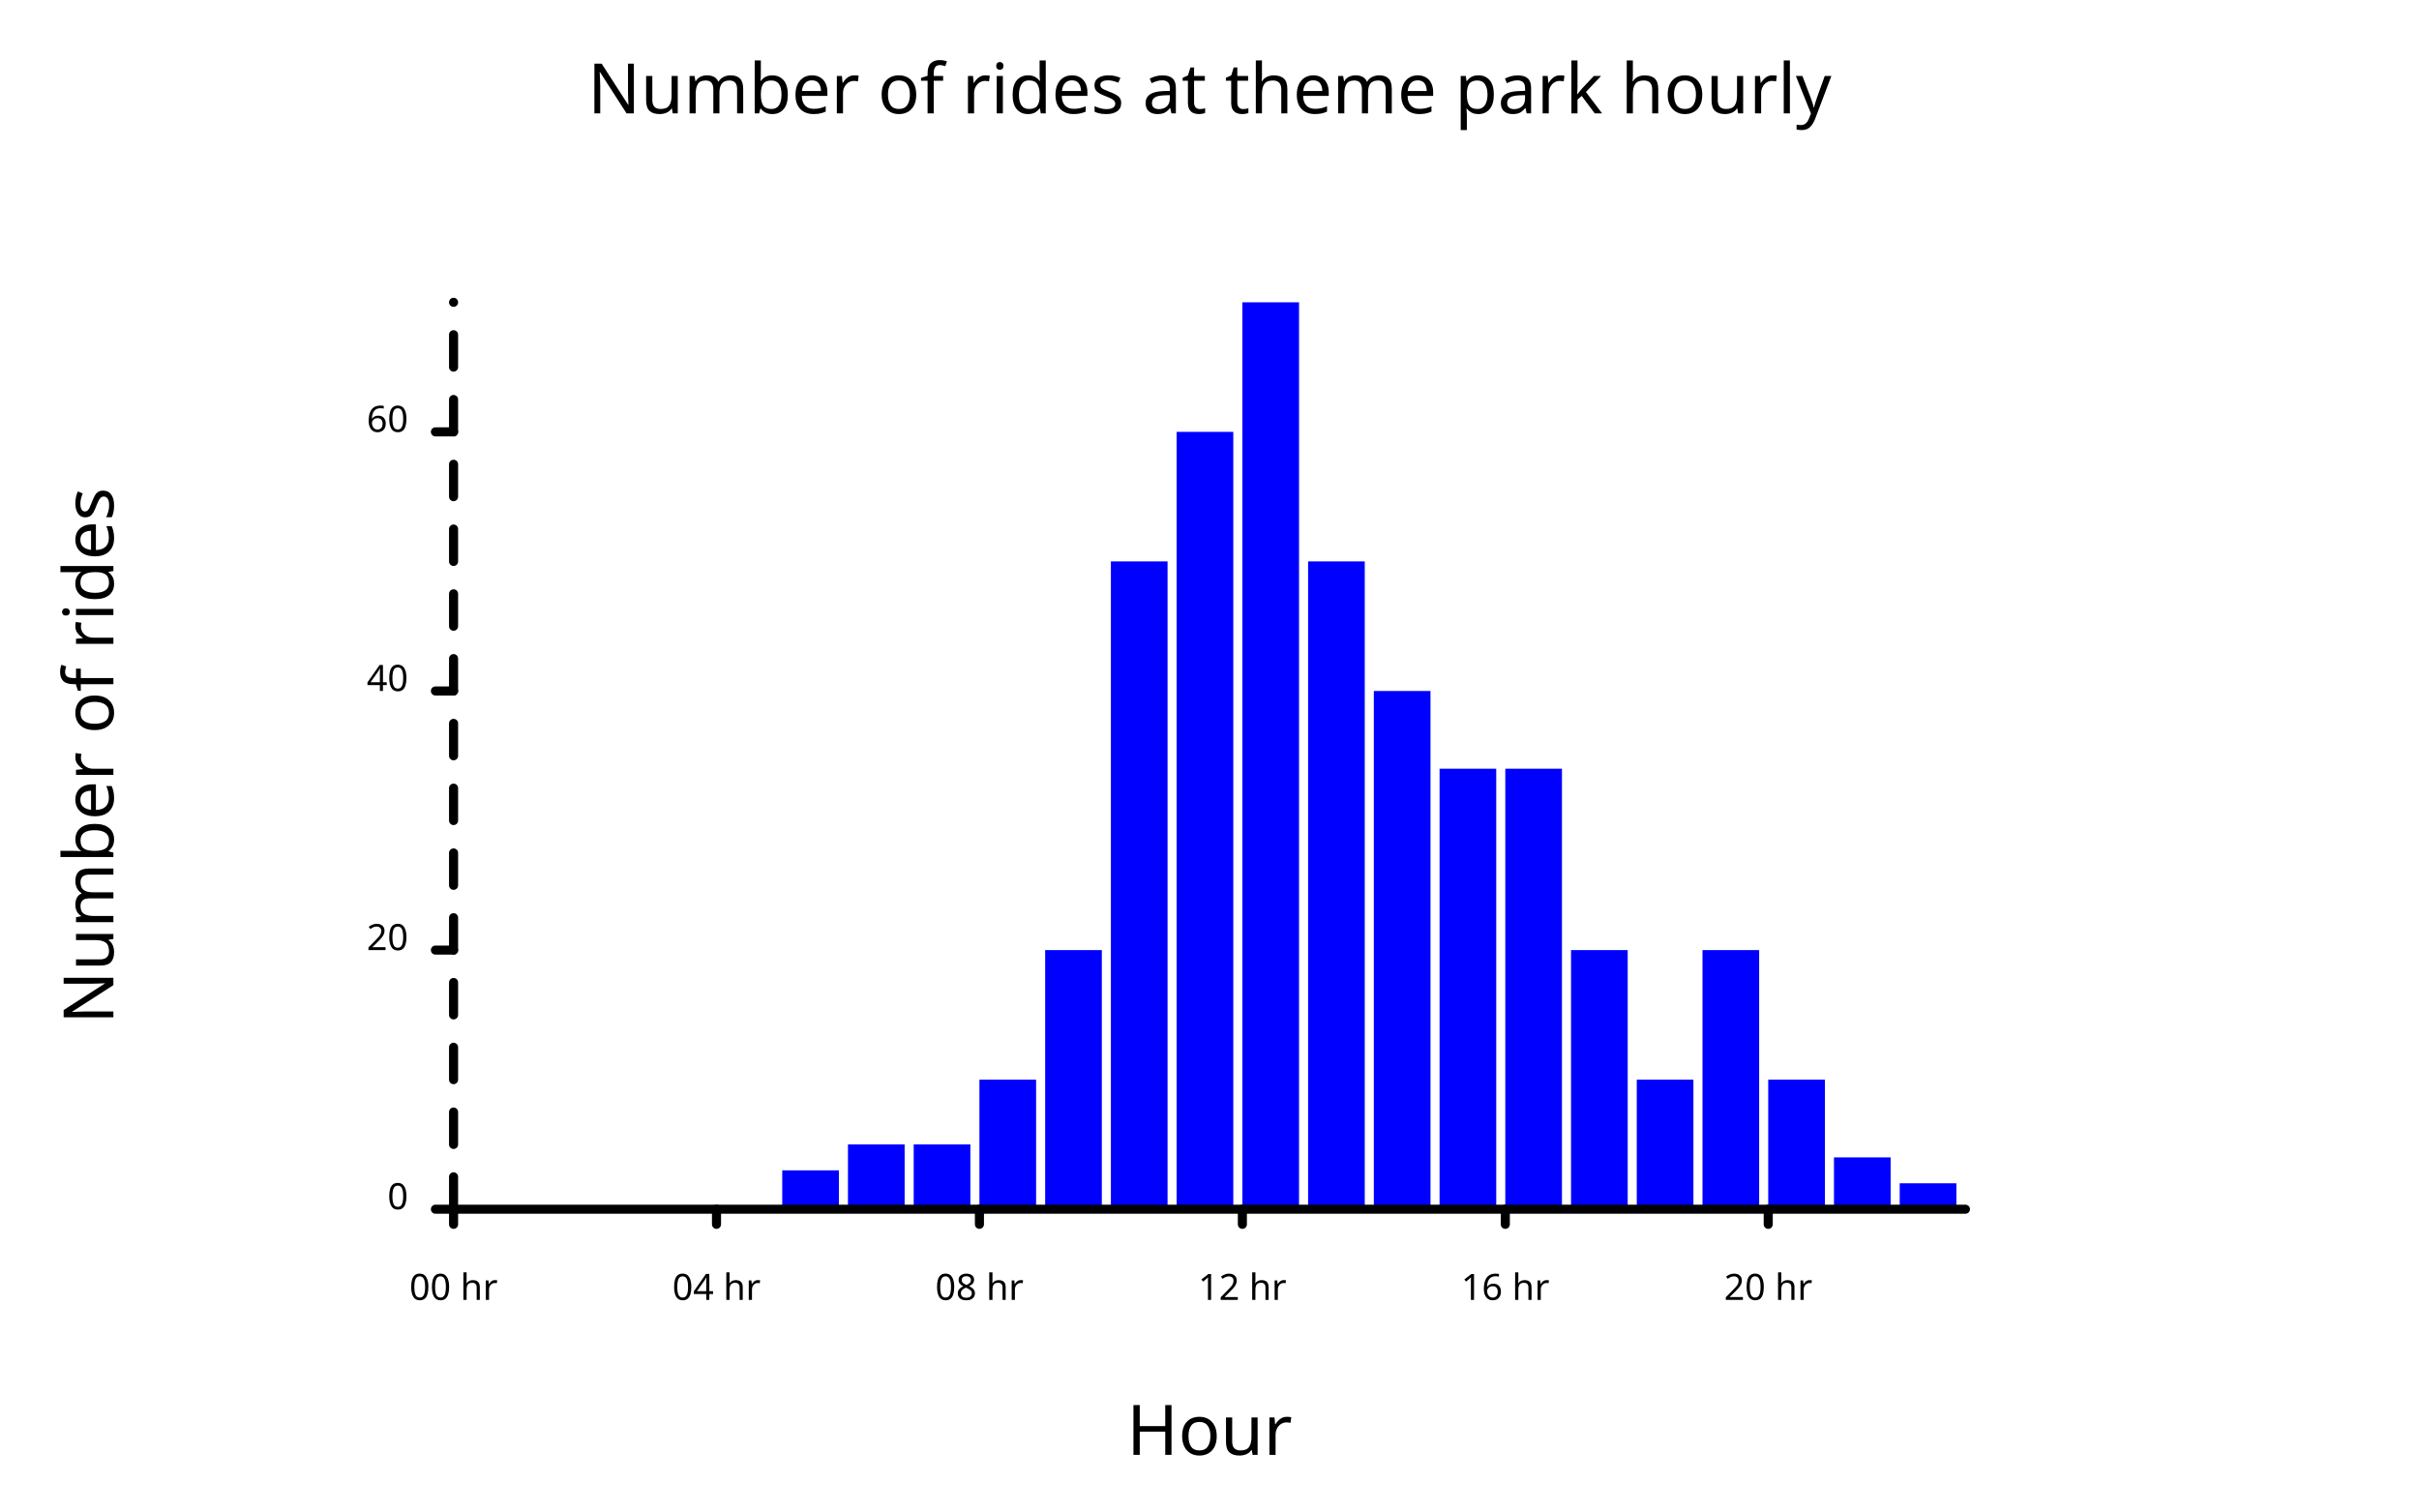
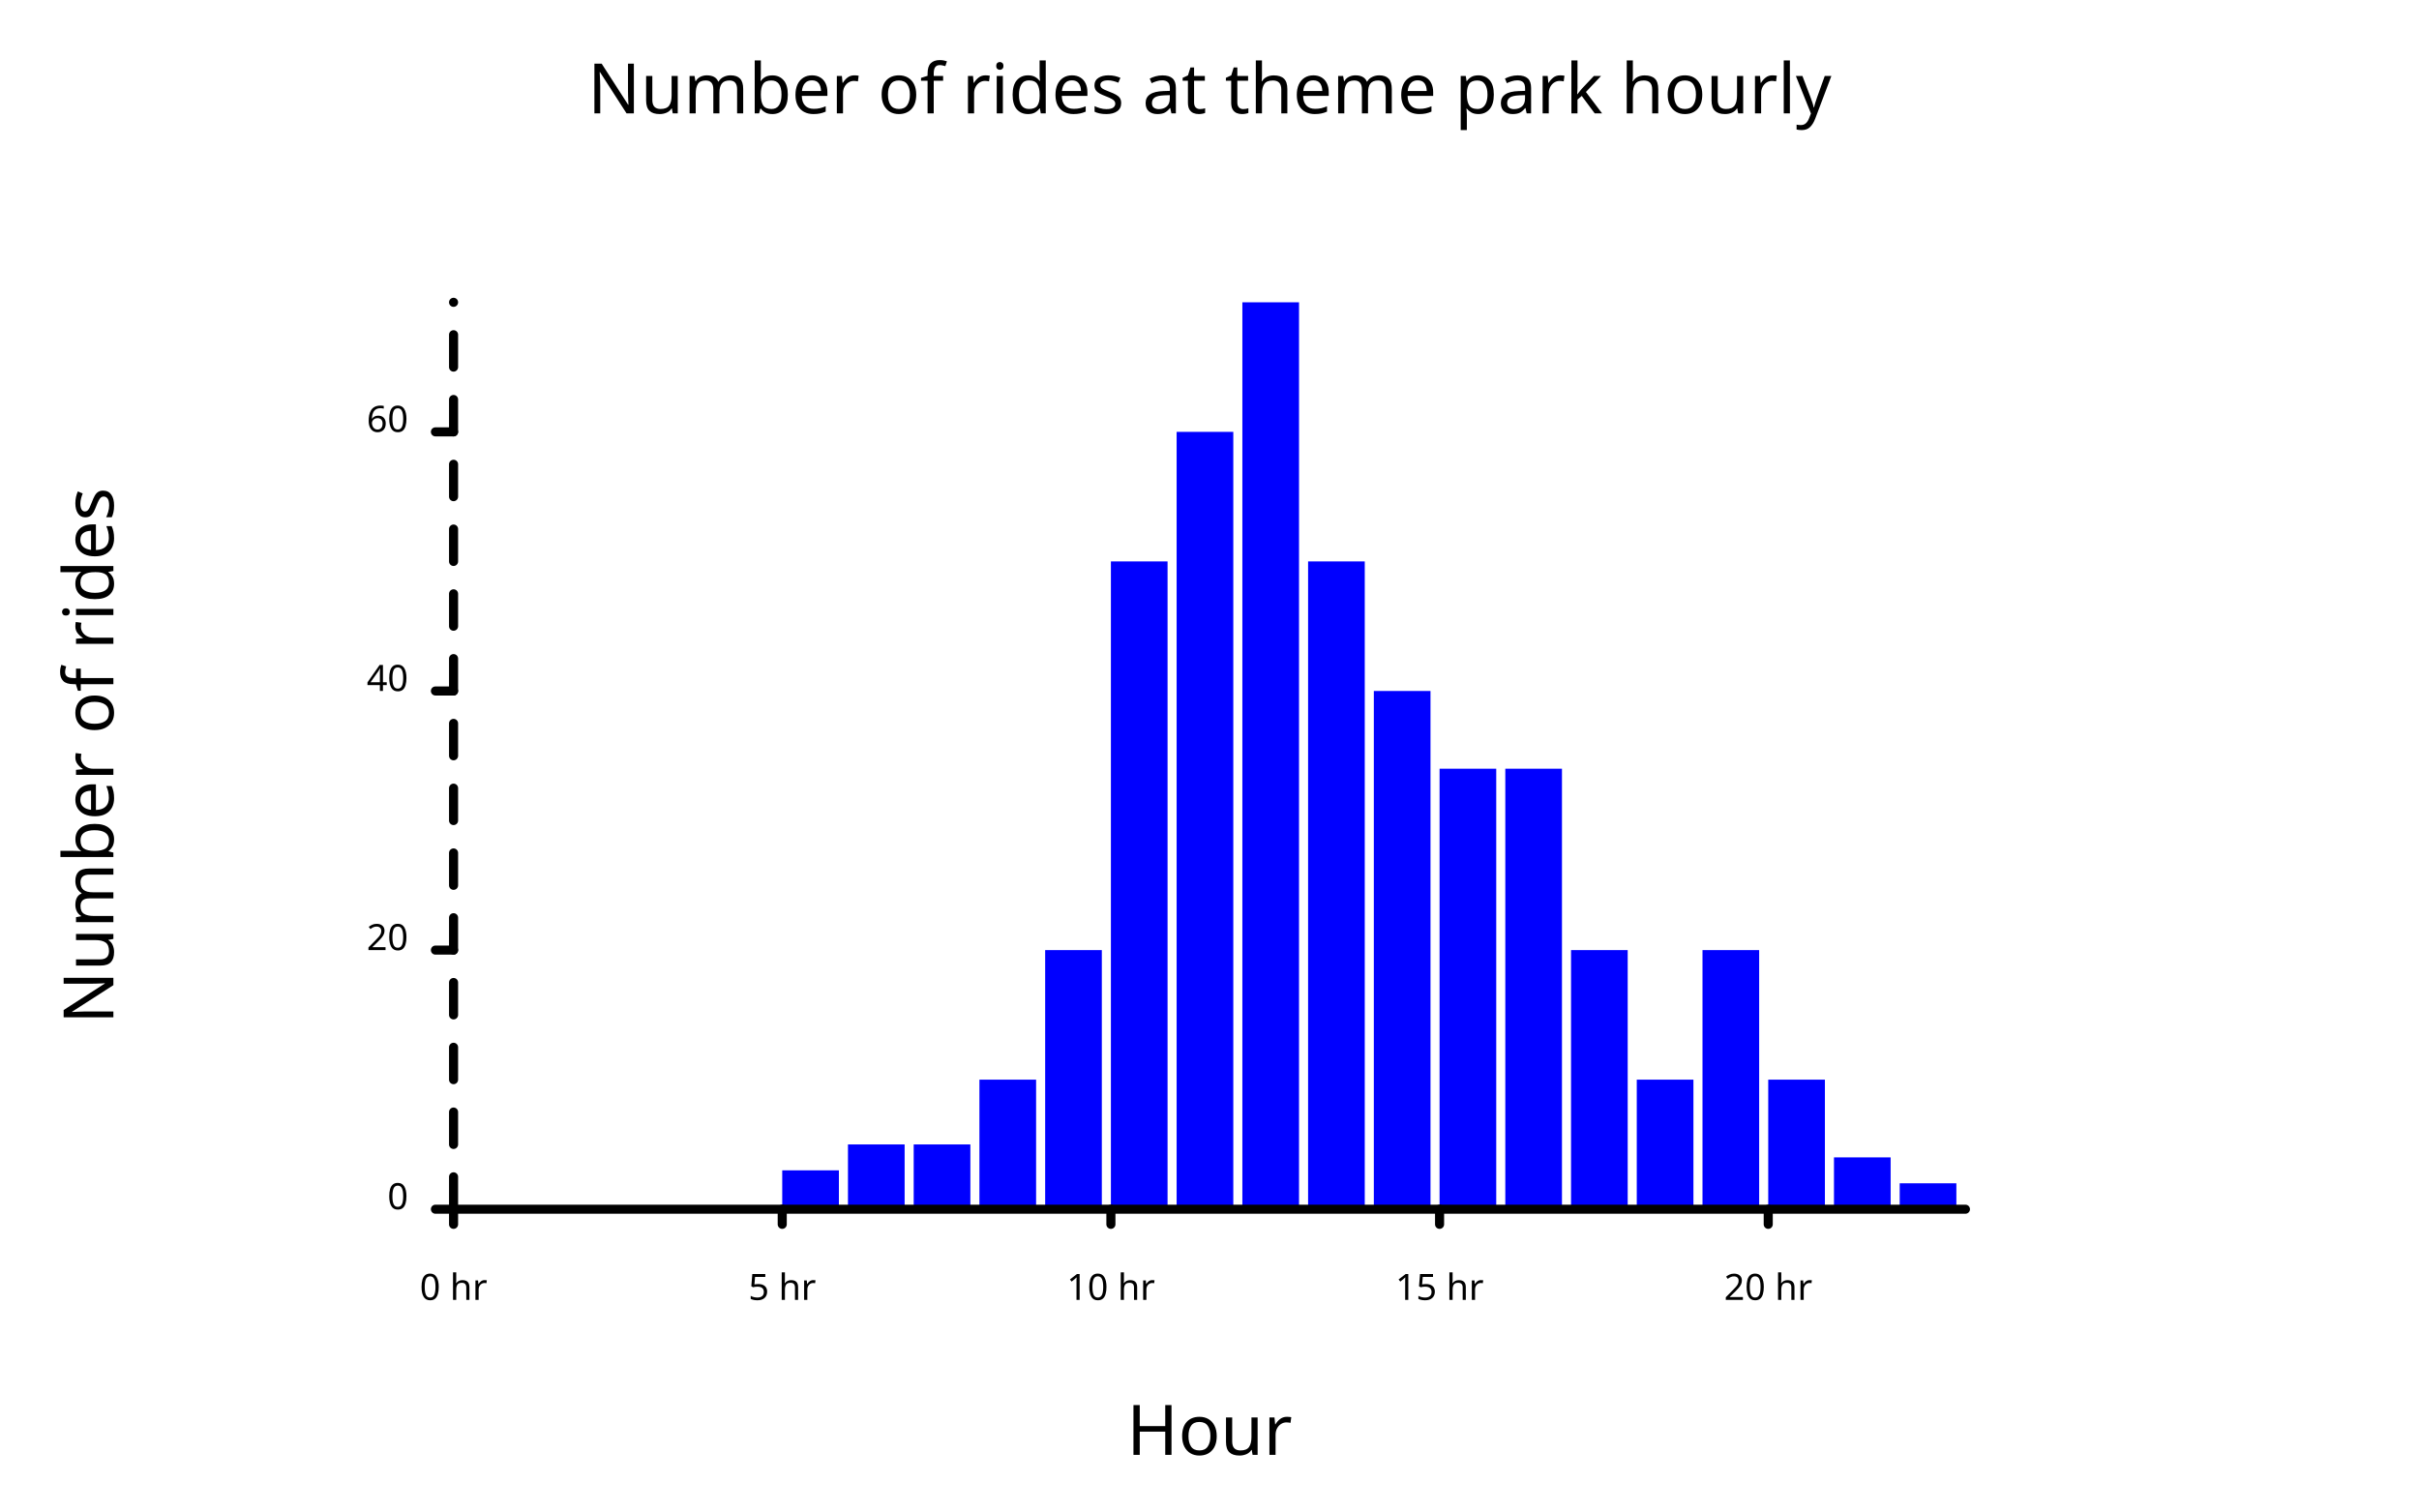
<svg xmlns="http://www.w3.org/2000/svg" class="poloto" width="800" height="500" viewBox="0 0 800 500">
  <style>.poloto { stroke-linecap:round; stroke-linejoin:round; font-family: 'Tahoma', sans-serif; background-color: AliceBlue;} .poloto_scatter{stroke-width:7} .poloto_line{stroke-width:2} .poloto_text{fill: black;} .poloto_axis_lines{stroke: black;stroke-width:3;fill:none;stroke-dasharray:none} .poloto0stroke{stroke:  blue;} .poloto1stroke{stroke:  red;} .poloto2stroke{stroke:  green;} .poloto3stroke{stroke:  gold;} .poloto4stroke{stroke:  aqua;} .poloto5stroke{stroke:  lime;} .poloto6stroke{stroke:  orange;} .poloto7stroke{stroke:  chocolate;} .poloto0fill{fill:blue;} .poloto1fill{fill:red;} .poloto2fill{fill:green;} .poloto3fill{fill:gold;} .poloto4fill{fill:aqua;} .poloto5fill{fill:lime;} .poloto6fill{fill:orange;} .poloto7fill{fill:chocolate;}</style>
  <text class="poloto_text poloto_legend_text" alignment-baseline="middle" text-anchor="start" font-size="large" x="675" y="100" />
  <g class="poloto_histo poloto0fill">
    <rect x="150" y="400" width="18.739" height="0" />
    <rect x="171.739" y="400" width="18.739" height="0" />
    <rect x="193.478" y="400" width="18.739" height="0" />
    <rect x="215.217" y="400" width="18.739" height="0" />
    <rect x="236.957" y="400" width="18.739" height="0" />
    <rect x="258.696" y="387.143" width="18.739" height="12.857" />
    <rect x="280.435" y="378.571" width="18.739" height="21.429" />
    <rect x="302.174" y="378.571" width="18.739" height="21.429" />
    <rect x="323.913" y="357.143" width="18.739" height="42.857" />
    <rect x="345.652" y="314.286" width="18.739" height="85.714" />
    <rect x="367.391" y="185.714" width="18.739" height="214.286" />
    <rect x="389.13" y="142.857" width="18.739" height="257.143" />
    <rect x="410.87" y="100" width="18.739" height="300" />
    <rect x="432.609" y="185.714" width="18.739" height="214.286" />
    <rect x="454.348" y="228.571" width="18.739" height="171.429" />
    <rect x="476.087" y="254.286" width="18.739" height="145.714" />
    <rect x="497.826" y="254.286" width="18.739" height="145.714" />
    <rect x="519.565" y="314.286" width="18.739" height="85.714" />
    <rect x="541.304" y="357.143" width="18.739" height="42.857" />
    <rect x="563.043" y="314.286" width="18.739" height="85.714" />
    <rect x="584.783" y="357.143" width="18.739" height="42.857" />
    <rect x="606.522" y="382.857" width="18.739" height="17.143" />
    <rect x="628.261" y="391.429" width="18.739" height="8.571" />
  </g>
  <text class="poloto_labels poloto_text poloto_title" alignment-baseline="start" text-anchor="middle" font-size="x-large" x="400" y="37.5">Number of rides at theme park hourly</text>
  <text class="poloto_labels poloto_text poloto_xname" alignment-baseline="start" text-anchor="middle" font-size="x-large" x="400" y="481.25">Hour</text>
  <text class="poloto_labels poloto_text poloto_yname" alignment-baseline="start" text-anchor="middle" font-size="x-large" transform="rotate(-90,37.5,250)" x="37.5" y="250">Number of rides</text>
  <line class="poloto_axis_lines" stroke="black" x1="150" x2="150" y1="400" y2="405" />
-   <text class="poloto_tick_labels poloto_text" alignment-baseline="start" text-anchor="middle" x="150" y="430">00 hr</text>
-   <line class="poloto_axis_lines" stroke="black" x1="236.957" x2="236.957" y1="400" y2="405" />
-   <text class="poloto_tick_labels poloto_text" alignment-baseline="start" text-anchor="middle" x="236.957" y="430">04 hr</text>
-   <line class="poloto_axis_lines" stroke="black" x1="323.913" x2="323.913" y1="400" y2="405" />
-   <text class="poloto_tick_labels poloto_text" alignment-baseline="start" text-anchor="middle" x="323.913" y="430">08 hr</text>
-   <line class="poloto_axis_lines" stroke="black" x1="410.87" x2="410.87" y1="400" y2="405" />
-   <text class="poloto_tick_labels poloto_text" alignment-baseline="start" text-anchor="middle" x="410.87" y="430">12 hr</text>
-   <line class="poloto_axis_lines" stroke="black" x1="497.826" x2="497.826" y1="400" y2="405" />
-   <text class="poloto_tick_labels poloto_text" alignment-baseline="start" text-anchor="middle" x="497.826" y="430">16 hr</text>
+   <text class="poloto_tick_labels poloto_text" alignment-baseline="start" text-anchor="middle" x="150" y="430">0 hr</text>
+   <line class="poloto_axis_lines" stroke="black" x1="258.696" x2="258.696" y1="400" y2="405" />
+   <text class="poloto_tick_labels poloto_text" alignment-baseline="start" text-anchor="middle" x="258.696" y="430">5 hr</text>
+   <line class="poloto_axis_lines" stroke="black" x1="367.391" x2="367.391" y1="400" y2="405" />
+   <text class="poloto_tick_labels poloto_text" alignment-baseline="start" text-anchor="middle" x="367.391" y="430">10 hr</text>
+   <line class="poloto_axis_lines" stroke="black" x1="476.087" x2="476.087" y1="400" y2="405" />
+   <text class="poloto_tick_labels poloto_text" alignment-baseline="start" text-anchor="middle" x="476.087" y="430">15 hr</text>
  <line class="poloto_axis_lines" stroke="black" x1="584.783" x2="584.783" y1="400" y2="405" />
  <text class="poloto_tick_labels poloto_text" alignment-baseline="start" text-anchor="middle" x="584.783" y="430">20 hr</text>
  <line class="poloto_axis_lines" stroke="black" x1="150" x2="144" y1="400" y2="400" />
  <text class="poloto_tick_labels poloto_text" alignment-baseline="middle" text-anchor="end" x="135" y="400">0</text>
  <line class="poloto_axis_lines" stroke="black" x1="150" x2="144" y1="314.286" y2="314.286" />
  <text class="poloto_tick_labels poloto_text" alignment-baseline="middle" text-anchor="end" x="135" y="314.286">20</text>
  <line class="poloto_axis_lines" stroke="black" x1="150" x2="144" y1="228.571" y2="228.571" />
  <text class="poloto_tick_labels poloto_text" alignment-baseline="middle" text-anchor="end" x="135" y="228.571">40</text>
  <line class="poloto_axis_lines" stroke="black" x1="150" x2="144" y1="142.857" y2="142.857" />
  <text class="poloto_tick_labels poloto_text" alignment-baseline="middle" text-anchor="end" x="135" y="142.857">60</text>
  <path stroke="black" fill="none" class="poloto_axis_lines" d=" M 150 400 L 650 400" />
  <path stroke="black" fill="none" class="poloto_axis_lines" style="stroke-dasharray:10.714;stroke-dashoffset:-0;" d=" M 150 400 L 150 100" />
</svg>
